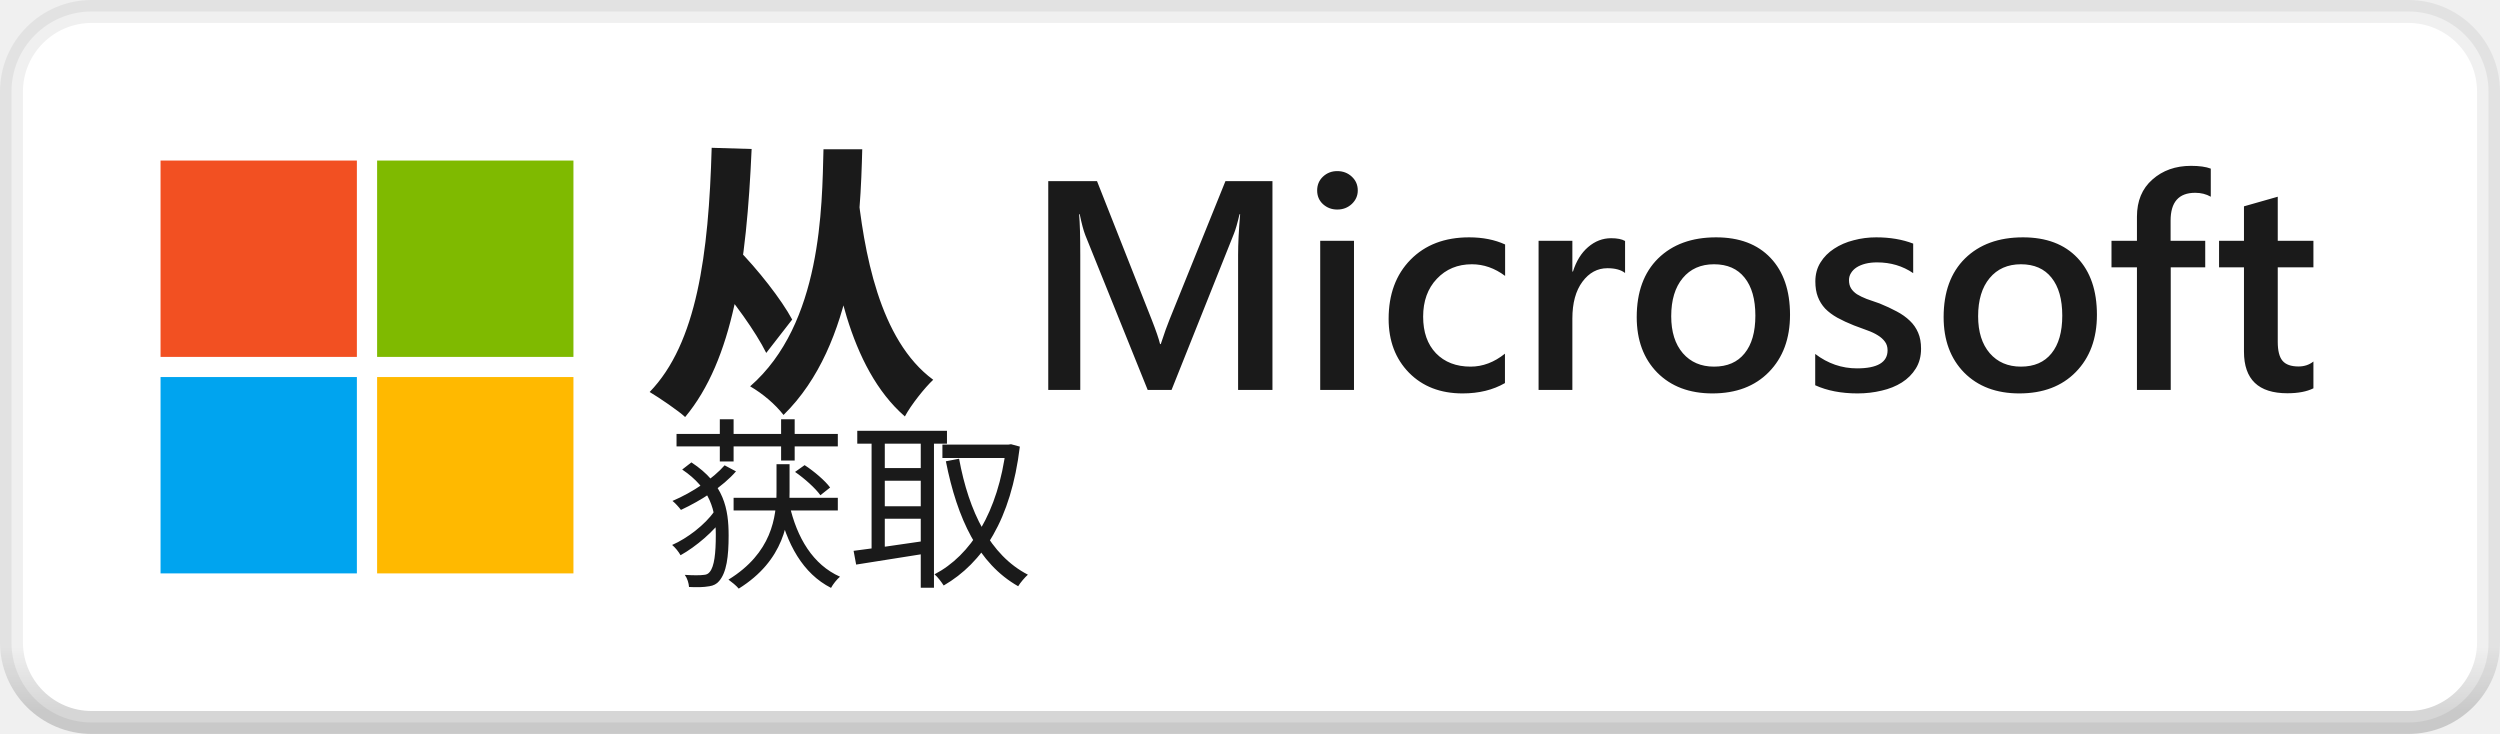
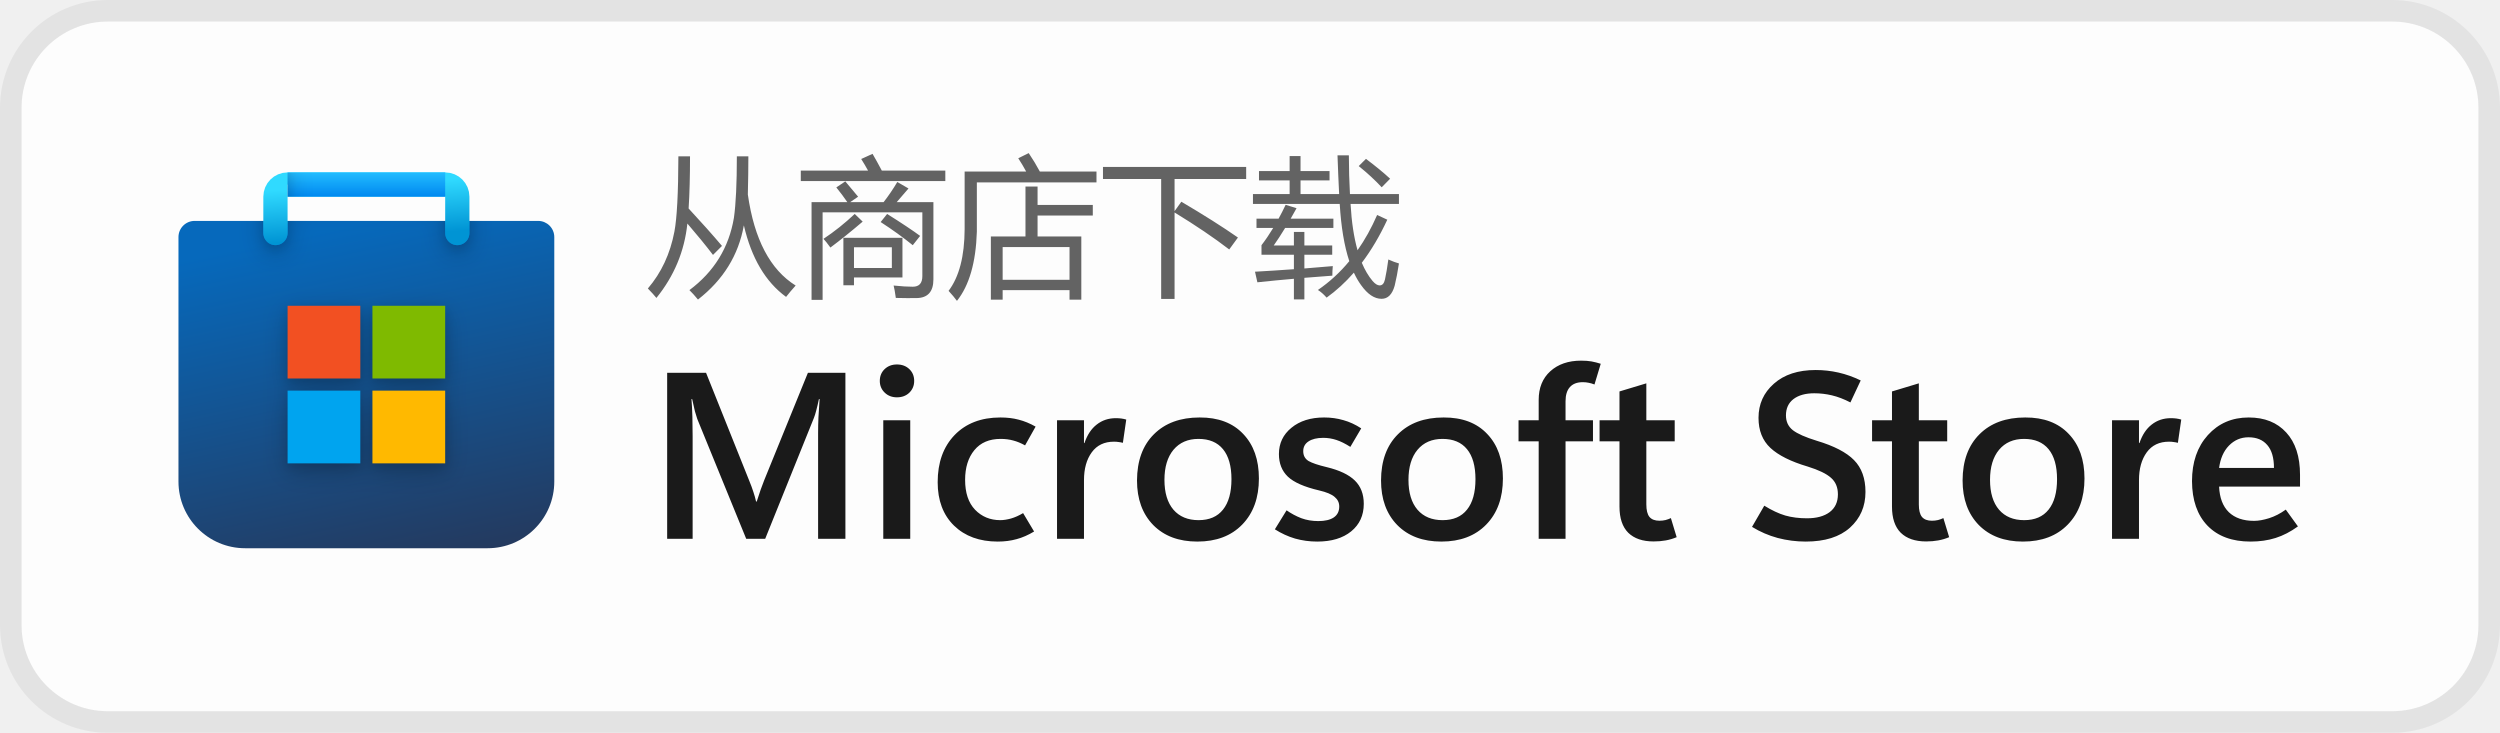
- <svg xmlns="http://www.w3.org/2000/svg" width="109" height="32" viewBox="0 0 109 32" fill="none">
-   <rect x="0.5" y="0.5" width="108" height="31" rx="3.5" fill="white" />
-   <path d="M15.56 7H7V15.561H15.56V7Z" fill="#F25022" />
-   <path d="M25.002 7H16.442V15.561H25.002V7Z" fill="#7FBA00" />
-   <path d="M15.56 16.439H7V25H15.56V16.439Z" fill="#00A4EF" />
-   <path d="M25.002 16.439H16.442V25H25.002V16.439Z" fill="#FFB900" />
-   <path d="M31.985 21.704V22.256H36.529V21.704H31.985ZM34.664 20.576C35.081 20.864 35.553 21.288 35.769 21.592L36.193 21.256C35.977 20.96 35.489 20.544 35.081 20.28L34.664 20.576ZM34.416 21.992L33.928 22.08C34.297 23.736 35.008 25.008 36.233 25.632C36.312 25.48 36.489 25.256 36.624 25.144C35.449 24.624 34.745 23.456 34.416 21.992ZM29.497 18.92V19.464H36.529V18.92H29.497ZM31.384 18.28V20.12H31.985V18.28H31.384ZM34.056 18.28V20.08H34.648V18.28H34.056ZM33.856 20.24V21.424C33.856 22.552 33.648 24.112 31.761 25.272C31.904 25.376 32.105 25.536 32.209 25.664C34.184 24.432 34.425 22.736 34.425 21.424V20.24H33.856ZM29.744 20.472C30.977 21.304 31.209 22.264 31.209 23.32C31.209 24.128 31.145 24.696 30.945 24.936C30.881 25.016 30.808 25.056 30.697 25.064C30.52 25.088 30.224 25.088 29.857 25.064C29.968 25.216 30.032 25.432 30.041 25.592C30.369 25.608 30.665 25.608 30.928 25.56C31.105 25.536 31.256 25.456 31.352 25.336C31.68 24.96 31.768 24.264 31.768 23.352C31.768 22.2 31.576 21.096 30.145 20.16L29.744 20.472ZM31.137 22.304C30.753 22.864 29.968 23.472 29.305 23.76C29.441 23.872 29.593 24.064 29.672 24.208C30.337 23.84 31.137 23.16 31.552 22.552L31.137 22.304ZM31.593 20.288C31.105 20.848 30.209 21.464 29.32 21.84C29.441 21.936 29.601 22.112 29.689 22.232C30.584 21.816 31.52 21.208 32.089 20.552L31.593 20.288ZM41.089 19.384V19.968H44.041V19.384H41.089ZM37.377 18.784V19.344H41.288V18.784H37.377ZM38.312 20.408V20.96H40.392V20.408H38.312ZM38.312 22.072V22.616H40.392V22.072H38.312ZM43.864 19.384V19.528C43.52 22.336 42.328 24.216 40.745 25.04C40.88 25.152 41.048 25.376 41.145 25.528C42.856 24.536 44.081 22.656 44.465 19.472L44.081 19.368L43.968 19.384H43.864ZM41.816 20L41.24 20.112C41.736 22.624 42.657 24.576 44.392 25.56C44.489 25.4 44.681 25.176 44.816 25.056C43.169 24.208 42.24 22.312 41.816 20ZM38.001 19V24.192H38.577V19H38.001ZM40.145 19V25.624H40.721V19H40.145ZM37.217 24.016L37.328 24.616C38.16 24.488 39.312 24.304 40.408 24.128L40.377 23.576C39.209 23.752 38.001 23.92 37.217 24.016Z" fill="black" fill-opacity="0.896" />
-   <path d="M35.904 6.509C35.839 9.005 35.839 14.114 32.706 16.844C33.265 17.169 33.798 17.624 34.162 18.092C37.321 14.998 37.516 9.486 37.594 6.509H35.904ZM31.068 12.086C31.965 13.087 32.966 14.491 33.408 15.388L34.539 13.932C34.071 13.061 33.057 11.761 32.095 10.786L31.068 12.086ZM37.36 8.03L35.982 8.745C36.307 11.865 36.996 16.025 39.453 18.157C39.713 17.663 40.324 16.896 40.688 16.558C38.335 14.829 37.659 10.981 37.36 8.03ZM31.029 6.444C30.899 11.098 30.379 14.972 28.325 17.091C28.741 17.338 29.599 17.923 29.872 18.183C31.952 15.687 32.55 11.566 32.771 6.496L31.029 6.444ZM55.479 17H53.981V11.11C53.981 10.627 54.011 10.037 54.07 9.339H54.044C53.951 9.736 53.869 10.022 53.797 10.196L51.08 17H50.039L47.316 10.246C47.24 10.047 47.159 9.745 47.075 9.339H47.049C47.083 9.703 47.1 10.297 47.1 11.122V17H45.704V7.898H47.83L50.223 13.96C50.405 14.425 50.524 14.772 50.579 15.001H50.61C50.767 14.523 50.894 14.167 50.991 13.934L53.429 7.898H55.479V17ZM58.304 9.136C58.062 9.136 57.855 9.057 57.682 8.901C57.512 8.744 57.428 8.545 57.428 8.304C57.428 8.063 57.512 7.862 57.682 7.701C57.855 7.54 58.062 7.46 58.304 7.46C58.553 7.46 58.765 7.54 58.938 7.701C59.112 7.862 59.199 8.063 59.199 8.304C59.199 8.532 59.112 8.729 58.938 8.894C58.765 9.055 58.553 9.136 58.304 9.136ZM59.034 17H57.561V10.5H59.034V17ZM65.616 16.702C65.096 17.002 64.48 17.153 63.769 17.153C62.804 17.153 62.026 16.852 61.433 16.251C60.841 15.646 60.544 14.863 60.544 13.903C60.544 12.832 60.862 11.973 61.497 11.325C62.136 10.674 62.988 10.348 64.055 10.348C64.647 10.348 65.17 10.452 65.623 10.659V12.03C65.17 11.691 64.687 11.522 64.175 11.522C63.553 11.522 63.043 11.734 62.645 12.157C62.248 12.576 62.049 13.126 62.049 13.807C62.049 14.48 62.235 15.011 62.607 15.401C62.984 15.79 63.488 15.985 64.118 15.985C64.647 15.985 65.147 15.796 65.616 15.42V16.702ZM70.853 11.903C70.675 11.763 70.419 11.694 70.085 11.694C69.649 11.694 69.285 11.89 68.993 12.284C68.701 12.678 68.555 13.213 68.555 13.89V17H67.082V10.5H68.555V11.84H68.581C68.724 11.383 68.945 11.027 69.241 10.773C69.541 10.515 69.876 10.386 70.244 10.386C70.51 10.386 70.713 10.426 70.853 10.507V11.903ZM74.662 17.153C73.659 17.153 72.857 16.85 72.256 16.245C71.659 15.636 71.361 14.829 71.361 13.826C71.361 12.735 71.672 11.882 72.294 11.268C72.92 10.655 73.762 10.348 74.82 10.348C75.836 10.348 76.627 10.646 77.194 11.243C77.761 11.84 78.045 12.667 78.045 13.725C78.045 14.762 77.738 15.593 77.124 16.22C76.515 16.842 75.694 17.153 74.662 17.153ZM74.731 11.522C74.156 11.522 73.701 11.723 73.367 12.125C73.032 12.527 72.865 13.082 72.865 13.788C72.865 14.47 73.034 15.007 73.373 15.401C73.712 15.79 74.164 15.985 74.731 15.985C75.311 15.985 75.755 15.792 76.064 15.407C76.378 15.022 76.534 14.474 76.534 13.763C76.534 13.048 76.378 12.495 76.064 12.106C75.755 11.717 75.311 11.522 74.731 11.522ZM79.143 16.797V15.432C79.693 15.851 80.3 16.061 80.965 16.061C81.853 16.061 82.298 15.798 82.298 15.274C82.298 15.126 82.26 15.001 82.184 14.899C82.107 14.793 82.004 14.7 81.873 14.62C81.746 14.54 81.593 14.467 81.415 14.404C81.242 14.341 81.047 14.269 80.832 14.188C80.565 14.082 80.324 13.97 80.108 13.852C79.896 13.733 79.719 13.6 79.575 13.452C79.435 13.3 79.329 13.128 79.257 12.938C79.185 12.747 79.149 12.525 79.149 12.271C79.149 11.958 79.224 11.683 79.372 11.446C79.52 11.205 79.719 11.004 79.968 10.843C80.218 10.678 80.501 10.555 80.819 10.475C81.136 10.39 81.464 10.348 81.803 10.348C82.404 10.348 82.941 10.439 83.415 10.621V11.909C82.958 11.596 82.433 11.44 81.841 11.44C81.655 11.44 81.485 11.459 81.333 11.497C81.185 11.535 81.058 11.588 80.952 11.655C80.846 11.723 80.764 11.806 80.705 11.903C80.645 11.996 80.616 12.1 80.616 12.214C80.616 12.354 80.645 12.472 80.705 12.57C80.764 12.667 80.851 12.754 80.965 12.83C81.083 12.902 81.223 12.97 81.384 13.033C81.549 13.092 81.737 13.158 81.949 13.23C82.228 13.344 82.478 13.46 82.698 13.579C82.922 13.697 83.112 13.833 83.269 13.985C83.426 14.133 83.546 14.307 83.631 14.506C83.716 14.7 83.758 14.933 83.758 15.204C83.758 15.534 83.682 15.822 83.529 16.067C83.377 16.313 83.174 16.516 82.92 16.677C82.666 16.837 82.372 16.956 82.038 17.032C81.707 17.112 81.358 17.153 80.99 17.153C80.279 17.153 79.664 17.034 79.143 16.797ZM88.043 17.153C87.04 17.153 86.238 16.85 85.637 16.245C85.04 15.636 84.742 14.829 84.742 13.826C84.742 12.735 85.053 11.882 85.675 11.268C86.301 10.655 87.143 10.348 88.201 10.348C89.217 10.348 90.008 10.646 90.575 11.243C91.142 11.84 91.426 12.667 91.426 13.725C91.426 14.762 91.119 15.593 90.505 16.22C89.896 16.842 89.075 17.153 88.043 17.153ZM88.112 11.522C87.537 11.522 87.082 11.723 86.748 12.125C86.413 12.527 86.246 13.082 86.246 13.788C86.246 14.47 86.415 15.007 86.754 15.401C87.092 15.79 87.545 15.985 88.112 15.985C88.692 15.985 89.136 15.792 89.445 15.407C89.758 15.022 89.915 14.474 89.915 13.763C89.915 13.048 89.758 12.495 89.445 12.106C89.136 11.717 88.692 11.522 88.112 11.522ZM96.39 8.577C96.191 8.463 95.964 8.406 95.71 8.406C94.995 8.406 94.638 8.81 94.638 9.618V10.5H96.148V11.655H94.644V17H93.171V11.655H92.061V10.5H93.171V9.447C93.171 8.761 93.396 8.221 93.844 7.828C94.293 7.43 94.853 7.231 95.526 7.231C95.89 7.231 96.178 7.271 96.39 7.352V8.577ZM100.865 16.93C100.577 17.074 100.198 17.146 99.728 17.146C98.467 17.146 97.837 16.541 97.837 15.331V11.655H96.751V10.5H97.837V8.996L99.31 8.577V10.5H100.865V11.655H99.31V14.905C99.31 15.291 99.379 15.566 99.519 15.731C99.659 15.896 99.891 15.978 100.217 15.978C100.467 15.978 100.683 15.906 100.865 15.762V16.93Z" fill="black" fill-opacity="0.896" />
-   <rect x="0.5" y="0.5" width="108" height="31" rx="3.5" stroke="url(#paint0_linear_1640_30180)" />
+ <svg xmlns="http://www.w3.org/2000/svg" width="116" height="34" viewBox="0 0 116 34" fill="none">
+   <rect x="1" y="1" width="114" height="32" rx="4" fill="#FDFDFD" />
+   <rect x="0.5" y="0.5" width="115" height="33" rx="4.5" stroke="black" stroke-opacity="0.058" />
+   <g clip-path="url(#clip0_963_7226)">
+     <g clip-path="url(#clip1_963_7226)">
+       <path d="M8.281 11C8.281 10.586 8.617 10.25 9.031 10.25H24.969C25.383 10.25 25.719 10.586 25.719 11V22.344C25.719 24.052 24.334 25.438 22.625 25.438H11.375C9.666 25.438 8.281 24.052 8.281 22.344V11Z" fill="url(#paint0_linear_963_7226)" />
+       <mask id="mask0_963_7226" style="mask-type:alpha" maskUnits="userSpaceOnUse" x="8" y="10" width="18" height="16">
+         <path d="M8.281 11C8.281 10.586 8.617 10.25 9.031 10.25H24.969C25.383 10.25 25.719 10.586 25.719 11V22.344C25.719 24.052 24.334 25.438 22.625 25.438H11.375C9.666 25.438 8.281 24.052 8.281 22.344V11Z" fill="url(#paint1_linear_963_7226)" />
+       </mask>
+       <g mask="url(#mask0_963_7226)">
+         <g filter="url(#filter0_dd_963_7226)">
+           <path d="M12.781 10.812V8.562H21.219V10.812" stroke="url(#paint2_linear_963_7226)" stroke-width="1.125" stroke-linecap="round" />
+         </g>
+       </g>
+       <g filter="url(#filter1_dd_963_7226)">
+         <path d="M16.719 14.188H13.344V17.562H16.719V14.188Z" fill="#F25022" />
+         <path d="M20.656 14.188H17.281V17.562H20.656V14.188Z" fill="#7FBA00" />
+         <path d="M20.656 18.125H17.281V21.5H20.656V18.125Z" fill="#FFB900" />
+         <path d="M16.719 18.125H13.344V21.5H16.719V18.125Z" fill="#00A4EF" />
+       </g>
+       <path d="M12.781 10.812V9.125C12.781 8.814 13.033 8.562 13.344 8.562H20.656C20.967 8.562 21.219 8.814 21.219 9.125V10.812" stroke="url(#paint3_linear_963_7226)" stroke-width="1.125" stroke-linecap="round" />
+       <rect x="13.344" y="8" width="7.312" height="1.125" fill="url(#paint4_linear_963_7226)" />
+       <mask id="mask1_963_7226" style="mask-type:alpha" maskUnits="userSpaceOnUse" x="13" y="8" width="8" height="2">
+         <rect x="13.344" y="8" width="7.312" height="1.125" fill="url(#paint5_linear_963_7226)" />
+       </mask>
+       <g mask="url(#mask1_963_7226)">
+         <g filter="url(#filter2_dd_963_7226)">
+           <rect x="11.719" y="8.563" width="1.625" height="2.812" fill="#C4C4C4" />
+         </g>
+       </g>
+     </g>
+   </g>
+   <path d="M34.19 7.254H34.724C34.724 7.778 34.716 8.369 34.7 9.025C34.996 11.103 35.735 12.511 36.918 13.249C36.754 13.432 36.606 13.607 36.474 13.776C35.521 13.081 34.868 11.975 34.515 10.457C34.267 11.84 33.557 12.988 32.386 13.899C32.235 13.717 32.103 13.571 31.989 13.461C33.133 12.609 33.821 11.49 34.054 10.105C34.145 9.462 34.19 8.512 34.19 7.254ZM31.477 7.254H32.017C32.017 8.2 31.995 9.007 31.952 9.674C32.546 10.315 33.062 10.893 33.5 11.411L33.083 11.828C32.755 11.397 32.358 10.912 31.894 10.372C31.761 11.652 31.283 12.803 30.458 13.824C30.353 13.696 30.221 13.55 30.061 13.386C30.686 12.657 31.096 11.777 31.292 10.748C31.41 10.128 31.472 8.963 31.477 7.254ZM37.656 9.38H39.317C39.16 9.15 38.989 8.922 38.805 8.697L39.222 8.416C39.44 8.672 39.639 8.909 39.816 9.127L39.447 9.38H40.999C41.229 9.084 41.441 8.772 41.635 8.444L42.154 8.745C41.938 9.002 41.755 9.214 41.607 9.38H43.31V12.962C43.31 13.537 43.047 13.826 42.523 13.831C42.241 13.835 41.922 13.833 41.566 13.824C41.53 13.559 41.496 13.368 41.464 13.249C41.824 13.286 42.12 13.304 42.352 13.304C42.649 13.304 42.797 13.14 42.797 12.812V9.852H38.169V13.913H37.656V9.38ZM39.133 13.236V11.035H41.874V12.873H39.625V13.236H39.133ZM37.157 7.917H40.278C40.191 7.756 40.085 7.576 39.96 7.377L40.486 7.138C40.623 7.373 40.767 7.633 40.917 7.917H43.863V8.403H37.157V7.917ZM41.382 12.436V11.472H39.625V12.436H41.382ZM39.659 9.927L40.028 10.283C39.495 10.738 38.996 11.139 38.531 11.486C38.395 11.299 38.287 11.165 38.21 11.082C38.711 10.75 39.194 10.365 39.659 9.927ZM40.862 10.303L41.163 9.927C41.838 10.351 42.348 10.691 42.694 10.946L42.352 11.377C41.901 11.012 41.405 10.654 40.862 10.303ZM47.582 8.656H48.143V9.51H50.706V10.002H48.143V10.973H50.173V13.906H49.626V13.461H46.523V13.906H45.976V10.973H47.582V8.656ZM47.247 7.343L47.732 7.104C47.917 7.377 48.089 7.662 48.248 7.958H50.877V8.464H45.326V10.754C45.281 12.176 44.973 13.245 44.403 13.96C44.298 13.819 44.169 13.664 44.014 13.496C44.506 12.844 44.754 11.889 44.759 10.631V7.958H47.613C47.503 7.753 47.382 7.548 47.247 7.343ZM49.626 11.465H46.523V12.983H49.626V11.465ZM51.178 7.747H57.822V8.307H54.5V9.797L54.815 9.36C55.858 9.975 56.733 10.529 57.44 11.021L57.036 11.575C56.33 11.032 55.484 10.46 54.5 9.859V13.872H53.878V8.307H51.178V7.747ZM61.151 13.455C61.691 13.085 62.177 12.64 62.607 12.118C62.375 11.416 62.227 10.531 62.163 9.462H58.137V9.004H59.839V8.369H58.417V7.938H59.839V7.241H60.345V7.938H61.691V8.369H60.345V9.004H62.136C62.108 8.462 62.083 7.863 62.06 7.207H62.587C62.589 7.847 62.606 8.446 62.638 9.004H64.911V9.462H62.666C62.713 10.303 62.822 11.02 62.99 11.612C63.334 11.122 63.637 10.577 63.899 9.975L64.371 10.194C64.02 10.948 63.626 11.615 63.188 12.193C63.33 12.528 63.496 12.81 63.688 13.038C63.806 13.174 63.915 13.243 64.016 13.243C64.139 13.243 64.221 13.152 64.262 12.969C64.316 12.723 64.369 12.413 64.419 12.04C64.601 12.122 64.765 12.183 64.911 12.224C64.852 12.611 64.786 12.956 64.713 13.256C64.599 13.662 64.396 13.865 64.105 13.865C63.772 13.865 63.455 13.653 63.154 13.229C63.031 13.06 62.92 12.868 62.819 12.651C62.427 13.1 62.006 13.486 61.555 13.81C61.418 13.655 61.283 13.537 61.151 13.455ZM59.101 11.39H60.037V10.761H60.523V11.39H61.815V11.821H60.523V12.457C60.94 12.422 61.379 12.386 61.842 12.347C61.828 12.493 61.821 12.641 61.821 12.791C61.411 12.819 60.978 12.852 60.523 12.891V13.892H60.037V12.935C59.502 12.981 58.937 13.035 58.342 13.099L58.232 12.607C58.775 12.577 59.376 12.539 60.037 12.491V11.821H58.533V11.377C58.718 11.137 58.899 10.871 59.077 10.577H58.301V10.146H59.326C59.438 9.943 59.547 9.729 59.654 9.503L60.16 9.661C60.067 9.832 59.976 9.993 59.887 10.146H61.869V10.577H59.63C59.441 10.887 59.265 11.158 59.101 11.39ZM63.045 7.706L63.38 7.371C63.84 7.717 64.214 8.025 64.501 8.293L64.111 8.69C63.801 8.357 63.446 8.029 63.045 7.706Z" fill="black" fill-opacity="0.606" />
+   <path d="M39.227 25H37.96V20.085C37.96 19.863 37.965 19.622 37.976 19.36C37.99 19.095 38.008 18.814 38.03 18.517H37.998C37.955 18.721 37.913 18.897 37.874 19.044C37.838 19.187 37.802 19.301 37.767 19.387L35.505 25H34.624L32.352 19.436C32.324 19.357 32.288 19.24 32.245 19.086C32.206 18.933 32.163 18.743 32.116 18.517H32.084C32.105 18.775 32.12 19.049 32.127 19.339C32.134 19.625 32.138 19.928 32.138 20.247V25H30.956V17.298H32.761L34.764 22.304C34.843 22.494 34.907 22.669 34.958 22.83C35.011 22.988 35.052 23.134 35.081 23.27H35.113C35.178 23.066 35.239 22.882 35.296 22.717C35.353 22.553 35.407 22.409 35.457 22.288L37.487 17.298H39.227V25ZM41.618 18.436C41.389 18.436 41.199 18.363 41.048 18.216C40.898 18.07 40.823 17.889 40.823 17.674C40.823 17.452 40.898 17.269 41.048 17.126C41.199 16.983 41.389 16.911 41.618 16.911C41.85 16.911 42.042 16.983 42.192 17.126C42.343 17.269 42.418 17.452 42.418 17.674C42.418 17.892 42.343 18.075 42.192 18.222C42.042 18.365 41.85 18.436 41.618 18.436ZM42.235 25H40.984V19.5H42.235V25ZM47.982 24.662C47.71 24.826 47.44 24.945 47.171 25.016C46.903 25.091 46.611 25.129 46.296 25.129C45.451 25.129 44.774 24.882 44.266 24.388C43.761 23.894 43.508 23.222 43.508 22.373C43.508 21.46 43.77 20.732 44.292 20.188C44.819 19.643 45.528 19.371 46.419 19.371C46.731 19.371 47.014 19.405 47.268 19.473C47.526 19.538 47.787 19.645 48.052 19.795L47.563 20.666C47.377 20.562 47.195 20.486 47.016 20.44C46.837 20.39 46.641 20.365 46.43 20.365C45.904 20.365 45.497 20.538 45.211 20.886C44.925 21.233 44.781 21.693 44.781 22.266C44.781 22.868 44.935 23.33 45.243 23.652C45.555 23.974 45.945 24.135 46.414 24.135C46.557 24.135 46.722 24.11 46.908 24.06C47.094 24.006 47.282 23.922 47.472 23.808L47.982 24.662ZM52.102 20.547C52.034 20.529 51.968 20.517 51.903 20.51C51.842 20.499 51.771 20.494 51.688 20.494C51.241 20.494 50.897 20.658 50.657 20.988C50.417 21.317 50.297 21.747 50.297 22.277V25H49.046V19.5H50.297V20.558H50.319C50.448 20.178 50.638 19.892 50.888 19.699C51.139 19.502 51.434 19.403 51.774 19.403C51.871 19.403 51.957 19.409 52.032 19.419C52.111 19.43 52.186 19.446 52.258 19.468L52.102 20.547ZM55.556 25.129C54.696 25.129 54.014 24.873 53.509 24.361C53.008 23.845 52.757 23.156 52.757 22.293C52.761 21.38 53.022 20.666 53.541 20.15C54.061 19.631 54.768 19.371 55.663 19.371C56.526 19.367 57.199 19.622 57.683 20.134C58.17 20.642 58.413 21.331 58.413 22.202C58.413 23.097 58.155 23.809 57.64 24.339C57.128 24.866 56.433 25.129 55.556 25.129ZM55.615 24.135C56.112 24.135 56.49 23.972 56.748 23.646C57.009 23.321 57.14 22.85 57.14 22.234C57.14 21.625 57.009 21.162 56.748 20.843C56.487 20.524 56.107 20.365 55.609 20.365C55.119 20.365 54.732 20.533 54.449 20.87C54.17 21.206 54.03 21.672 54.03 22.266C54.03 22.864 54.17 23.326 54.449 23.652C54.728 23.974 55.117 24.135 55.615 24.135ZM59.154 24.56L59.697 23.679C59.912 23.829 60.139 23.951 60.379 24.044C60.622 24.134 60.886 24.178 61.169 24.178C61.476 24.178 61.715 24.123 61.883 24.012C62.055 23.897 62.141 23.727 62.141 23.502C62.141 23.322 62.069 23.174 61.926 23.056C61.786 22.934 61.546 22.834 61.206 22.755C60.519 22.594 60.035 22.381 59.756 22.116C59.48 21.851 59.342 21.502 59.342 21.068C59.342 20.571 59.536 20.164 59.922 19.849C60.309 19.53 60.816 19.371 61.442 19.371C61.754 19.371 62.051 19.412 62.334 19.495C62.617 19.573 62.893 19.701 63.161 19.876L62.656 20.735C62.42 20.585 62.203 20.477 62.006 20.413C61.809 20.349 61.607 20.316 61.399 20.316C61.106 20.316 60.877 20.372 60.712 20.483C60.551 20.59 60.47 20.741 60.47 20.934C60.47 21.138 60.553 21.29 60.717 21.391C60.886 21.487 61.167 21.582 61.56 21.675C62.155 21.819 62.59 22.026 62.866 22.298C63.141 22.567 63.279 22.927 63.279 23.378C63.279 23.912 63.084 24.338 62.694 24.656C62.307 24.971 61.783 25.129 61.12 25.129C60.762 25.129 60.418 25.082 60.089 24.989C59.763 24.893 59.452 24.749 59.154 24.56ZM66.878 25.129C66.019 25.129 65.336 24.873 64.832 24.361C64.33 23.845 64.08 23.156 64.08 22.293C64.083 21.38 64.345 20.666 64.864 20.15C65.383 19.631 66.09 19.371 66.985 19.371C67.848 19.367 68.522 19.622 69.005 20.134C69.492 20.642 69.735 21.331 69.735 22.202C69.735 23.097 69.478 23.809 68.962 24.339C68.45 24.866 67.755 25.129 66.878 25.129ZM66.937 24.135C67.435 24.135 67.812 23.972 68.07 23.646C68.332 23.321 68.462 22.85 68.462 22.234C68.462 21.625 68.332 21.162 68.07 20.843C67.809 20.524 67.429 20.365 66.932 20.365C66.441 20.365 66.054 20.533 65.772 20.87C65.492 21.206 65.353 21.672 65.353 22.266C65.353 22.864 65.492 23.326 65.772 23.652C66.051 23.974 66.439 24.135 66.937 24.135ZM73.984 17.84C73.884 17.801 73.792 17.774 73.71 17.76C73.628 17.742 73.538 17.733 73.441 17.733C73.176 17.733 72.976 17.81 72.84 17.964C72.707 18.114 72.641 18.333 72.641 18.619V19.5H73.914V20.477H72.641V25H71.395V20.477H70.46V19.5H71.395V18.555C71.395 17.996 71.574 17.554 71.932 17.228C72.294 16.899 72.772 16.734 73.366 16.734C73.552 16.734 73.713 16.746 73.85 16.771C73.986 16.797 74.127 16.832 74.274 16.879L73.984 17.84ZM77.797 24.925C77.636 24.993 77.468 25.043 77.293 25.075C77.117 25.107 76.929 25.123 76.728 25.123C76.22 25.123 75.828 24.989 75.552 24.721C75.28 24.449 75.144 24.044 75.144 23.507V20.477H74.22V19.5H75.144V18.163L76.39 17.787V19.5H77.706V20.477H76.39V23.405C76.39 23.673 76.439 23.867 76.535 23.985C76.635 24.103 76.789 24.162 76.997 24.162C77.097 24.162 77.192 24.151 77.282 24.13C77.375 24.105 77.457 24.074 77.529 24.039L77.797 24.925ZM81.294 24.447L81.863 23.464C82.211 23.679 82.535 23.831 82.835 23.92C83.136 24.006 83.473 24.049 83.845 24.049C84.289 24.049 84.638 23.954 84.893 23.765C85.15 23.571 85.279 23.296 85.279 22.938C85.279 22.612 85.172 22.356 84.957 22.169C84.746 21.98 84.386 21.806 83.877 21.648C83.093 21.416 82.517 21.127 82.148 20.784C81.779 20.44 81.595 19.974 81.595 19.387C81.595 18.75 81.833 18.222 82.309 17.803C82.785 17.38 83.432 17.169 84.248 17.169C84.606 17.169 84.959 17.208 85.306 17.287C85.653 17.366 85.997 17.488 86.337 17.652L85.859 18.673C85.562 18.519 85.278 18.41 85.005 18.345C84.737 18.281 84.463 18.248 84.184 18.248C83.775 18.248 83.453 18.338 83.217 18.517C82.984 18.696 82.868 18.949 82.868 19.274C82.868 19.564 82.975 19.794 83.19 19.962C83.405 20.127 83.774 20.29 84.296 20.451C85.099 20.691 85.675 20.99 86.026 21.348C86.38 21.706 86.558 22.198 86.558 22.825C86.558 23.498 86.318 24.051 85.838 24.484C85.358 24.914 84.674 25.129 83.786 25.129C83.342 25.129 82.909 25.073 82.486 24.962C82.064 24.848 81.666 24.676 81.294 24.447ZM90.441 24.925C90.28 24.993 90.112 25.043 89.936 25.075C89.761 25.107 89.573 25.123 89.372 25.123C88.864 25.123 88.472 24.989 88.196 24.721C87.924 24.449 87.788 24.044 87.788 23.507V20.477H86.864V19.5H87.788V18.163L89.034 17.787V19.5H90.35V20.477H89.034V23.405C89.034 23.673 89.082 23.867 89.179 23.985C89.279 24.103 89.433 24.162 89.641 24.162C89.741 24.162 89.836 24.151 89.925 24.13C90.018 24.105 90.101 24.074 90.172 24.039L90.441 24.925ZM93.862 25.129C93.003 25.129 92.321 24.873 91.816 24.361C91.315 23.845 91.064 23.156 91.064 22.293C91.067 21.38 91.329 20.666 91.848 20.15C92.367 19.631 93.075 19.371 93.97 19.371C94.833 19.367 95.506 19.622 95.989 20.134C96.476 20.642 96.72 21.331 96.72 22.202C96.72 23.097 96.462 23.809 95.946 24.339C95.434 24.866 94.74 25.129 93.862 25.129ZM93.921 24.135C94.419 24.135 94.797 23.972 95.055 23.646C95.316 23.321 95.447 22.85 95.447 22.234C95.447 21.625 95.316 21.162 95.055 20.843C94.793 20.524 94.414 20.365 93.916 20.365C93.425 20.365 93.039 20.533 92.756 20.87C92.477 21.206 92.337 21.672 92.337 22.266C92.337 22.864 92.477 23.326 92.756 23.652C93.035 23.974 93.424 24.135 93.921 24.135ZM101.054 20.547C100.986 20.529 100.92 20.517 100.855 20.51C100.795 20.499 100.723 20.494 100.641 20.494C100.193 20.494 99.849 20.658 99.609 20.988C99.37 21.317 99.249 21.747 99.249 22.277V25H97.998V19.5H99.249V20.558H99.271C99.4 20.178 99.59 19.892 99.84 19.699C100.091 19.502 100.386 19.403 100.727 19.403C100.823 19.403 100.909 19.409 100.984 19.419C101.063 19.43 101.138 19.446 101.21 19.468L101.054 20.547ZM106.721 22.578H102.966C102.988 23.097 103.138 23.492 103.417 23.765C103.697 24.033 104.087 24.168 104.588 24.168C104.792 24.168 105.025 24.126 105.287 24.044C105.548 23.962 105.806 23.829 106.06 23.646L106.624 24.425C106.284 24.672 105.938 24.851 105.587 24.962C105.236 25.073 104.85 25.129 104.427 25.129C103.571 25.129 102.905 24.884 102.429 24.393C101.953 23.899 101.713 23.21 101.709 22.325C101.709 21.444 101.955 20.732 102.445 20.188C102.939 19.643 103.571 19.371 104.341 19.371C105.079 19.371 105.659 19.604 106.082 20.069C106.508 20.531 106.721 21.186 106.721 22.035V22.578ZM105.512 21.713C105.512 21.24 105.408 20.886 105.201 20.649C104.997 20.41 104.707 20.29 104.331 20.29C103.976 20.29 103.674 20.419 103.423 20.676C103.176 20.93 103.024 21.276 102.966 21.713H105.512Z" fill="black" fill-opacity="0.896" />
  <defs>
-     <linearGradient id="paint0_linear_1640_30180" x1="54.5" y1="1" x2="54.5" y2="31" gradientUnits="userSpaceOnUse">
-       <stop offset="0.906" stop-opacity="0.058" />
-       <stop offset="1" stop-opacity="0.162" />
+     <filter id="filter0_dd_963_7226" x="11.094" y="7.25" width="11.812" height="5.625" filterUnits="userSpaceOnUse" color-interpolation-filters="sRGB">
+       <feFlood flood-opacity="0" result="BackgroundImageFix" />
+       <feColorMatrix in="SourceAlpha" type="matrix" values="0 0 0 0 0 0 0 0 0 0 0 0 0 0 0 0 0 0 127 0" result="hardAlpha" />
+       <feOffset dy="0.188" />
+       <feGaussianBlur stdDeviation="0.188" />
+       <feColorMatrix type="matrix" values="0 0 0 0 0 0 0 0 0 0 0 0 0 0 0 0 0 0 0.1 0" />
+       <feBlend mode="normal" in2="BackgroundImageFix" result="effect1_dropShadow_963_7226" />
+       <feColorMatrix in="SourceAlpha" type="matrix" values="0 0 0 0 0 0 0 0 0 0 0 0 0 0 0 0 0 0 127 0" result="hardAlpha" />
+       <feOffset dy="0.375" />
+       <feGaussianBlur stdDeviation="0.562" />
+       <feColorMatrix type="matrix" values="0 0 0 0 0 0 0 0 0 0 0 0 0 0 0 0 0 0 0.2 0" />
+       <feBlend mode="normal" in2="effect1_dropShadow_963_7226" result="effect2_dropShadow_963_7226" />
+       <feBlend mode="normal" in="SourceGraphic" in2="effect2_dropShadow_963_7226" result="shape" />
+     </filter>
+     <filter id="filter1_dd_963_7226" x="12.219" y="13.438" width="9.562" height="9.562" filterUnits="userSpaceOnUse" color-interpolation-filters="sRGB">
+       <feFlood flood-opacity="0" result="BackgroundImageFix" />
+       <feColorMatrix in="SourceAlpha" type="matrix" values="0 0 0 0 0 0 0 0 0 0 0 0 0 0 0 0 0 0 127 0" result="hardAlpha" />
+       <feOffset dy="0.188" />
+       <feGaussianBlur stdDeviation="0.188" />
+       <feColorMatrix type="matrix" values="0 0 0 0 0 0 0 0 0 0 0 0 0 0 0 0 0 0 0.1 0" />
+       <feBlend mode="normal" in2="BackgroundImageFix" result="effect1_dropShadow_963_7226" />
+       <feColorMatrix in="SourceAlpha" type="matrix" values="0 0 0 0 0 0 0 0 0 0 0 0 0 0 0 0 0 0 127 0" result="hardAlpha" />
+       <feOffset dy="0.375" />
+       <feGaussianBlur stdDeviation="0.562" />
+       <feColorMatrix type="matrix" values="0 0 0 0 0 0 0 0 0 0 0 0 0 0 0 0 0 0 0.2 0" />
+       <feBlend mode="normal" in2="effect1_dropShadow_963_7226" result="effect2_dropShadow_963_7226" />
+       <feBlend mode="normal" in="SourceGraphic" in2="effect2_dropShadow_963_7226" result="shape" />
+     </filter>
+     <filter id="filter2_dd_963_7226" x="10.594" y="6.688" width="12.812" height="5.063" filterUnits="userSpaceOnUse" color-interpolation-filters="sRGB">
+       <feFlood flood-opacity="0" result="BackgroundImageFix" />
+       <feColorMatrix in="SourceAlpha" type="matrix" values="0 0 0 0 0 0 0 0 0 0 0 0 0 0 0 0 0 0 127 0" result="hardAlpha" />
+       <feOffset dy="-0.75" />
+       <feGaussianBlur stdDeviation="0.188" />
+       <feColorMatrix type="matrix" values="0 0 0 0 0 0 0 0 0 0 0 0 0 0 0 0 0 0 0.1 0" />
+       <feBlend mode="normal" in2="BackgroundImageFix" result="effect1_dropShadow_963_7226" />
+       <feColorMatrix in="SourceAlpha" type="matrix" values="0 0 0 0 0 0 0 0 0 0 0 0 0 0 0 0 0 0 127 0" result="hardAlpha" />
+       <feOffset dy="-0.75" />
+       <feGaussianBlur stdDeviation="0.562" />
+       <feColorMatrix type="matrix" values="0 0 0 0 0 0 0 0 0 0 0 0 0 0 0 0 0 0 0.2 0" />
+       <feBlend mode="normal" in2="effect1_dropShadow_963_7226" result="effect2_dropShadow_963_7226" />
+       <feBlend mode="normal" in="SourceGraphic" in2="effect2_dropShadow_963_7226" result="shape" />
+     </filter>
+     <linearGradient id="paint0_linear_963_7226" x1="17" y1="10.25" x2="20.351" y2="25.962" gradientUnits="userSpaceOnUse">
+       <stop stop-color="#0669BC" />
+       <stop offset="1" stop-color="#243A5F" />
    </linearGradient>
+     <linearGradient id="paint1_linear_963_7226" x1="17" y1="10.25" x2="20.351" y2="25.962" gradientUnits="userSpaceOnUse">
+       <stop stop-color="#0078D4" />
+       <stop offset="1" stop-color="#114A8B" />
+     </linearGradient>
+     <linearGradient id="paint2_linear_963_7226" x1="17" y1="8.562" x2="17.158" y2="10.986" gradientUnits="userSpaceOnUse">
+       <stop stop-color="#28AFEA" />
+       <stop offset="1" stop-color="#0078D4" />
+     </linearGradient>
+     <linearGradient id="paint3_linear_963_7226" x1="17" y1="8.562" x2="17.158" y2="10.986" gradientUnits="userSpaceOnUse">
+       <stop stop-color="#30DAFF" />
+       <stop offset="1" stop-color="#0094D4" />
+     </linearGradient>
+     <linearGradient id="paint4_linear_963_7226" x1="16.594" y1="8" x2="16.594" y2="9.125" gradientUnits="userSpaceOnUse">
+       <stop stop-color="#22BCFF" />
+       <stop offset="1" stop-color="#0088F0" />
+     </linearGradient>
+     <linearGradient id="paint5_linear_963_7226" x1="16.594" y1="8" x2="16.594" y2="9.125" gradientUnits="userSpaceOnUse">
+       <stop stop-color="#28AFEA" />
+       <stop offset="1" stop-color="#3CCBF4" />
+     </linearGradient>
+     <clipPath id="clip0_963_7226">
+       <rect width="18" height="18" fill="white" transform="translate(8 8)" />
+     </clipPath>
+     <clipPath id="clip1_963_7226">
+       <rect width="18" height="18" fill="white" transform="translate(8 8)" />
+     </clipPath>
  </defs>
</svg>
